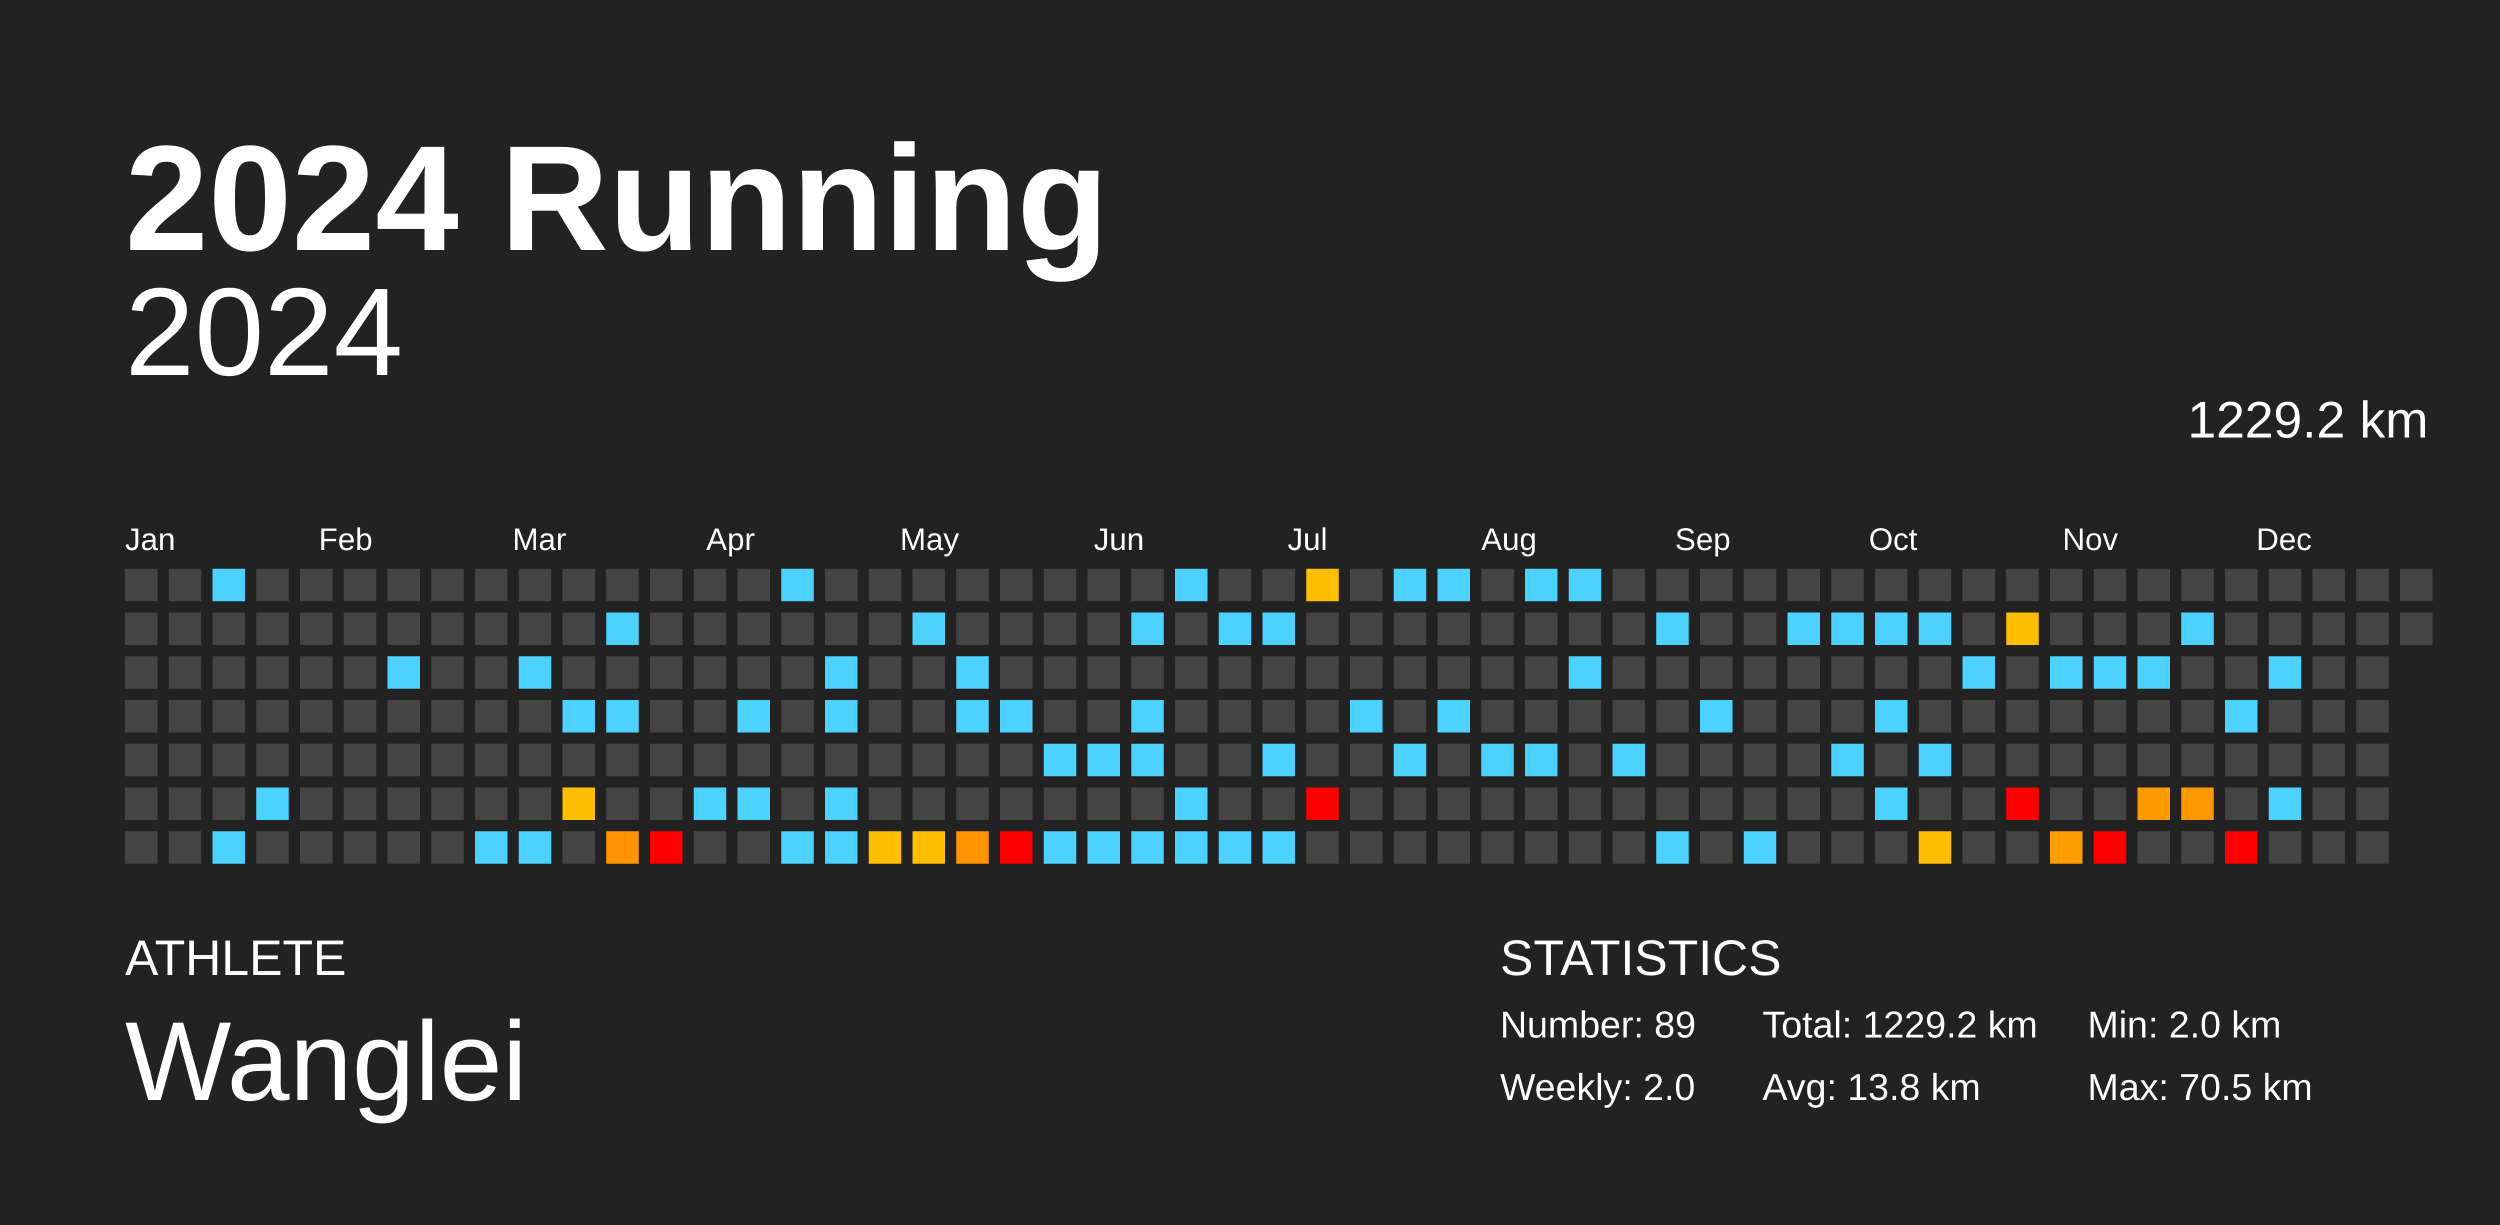
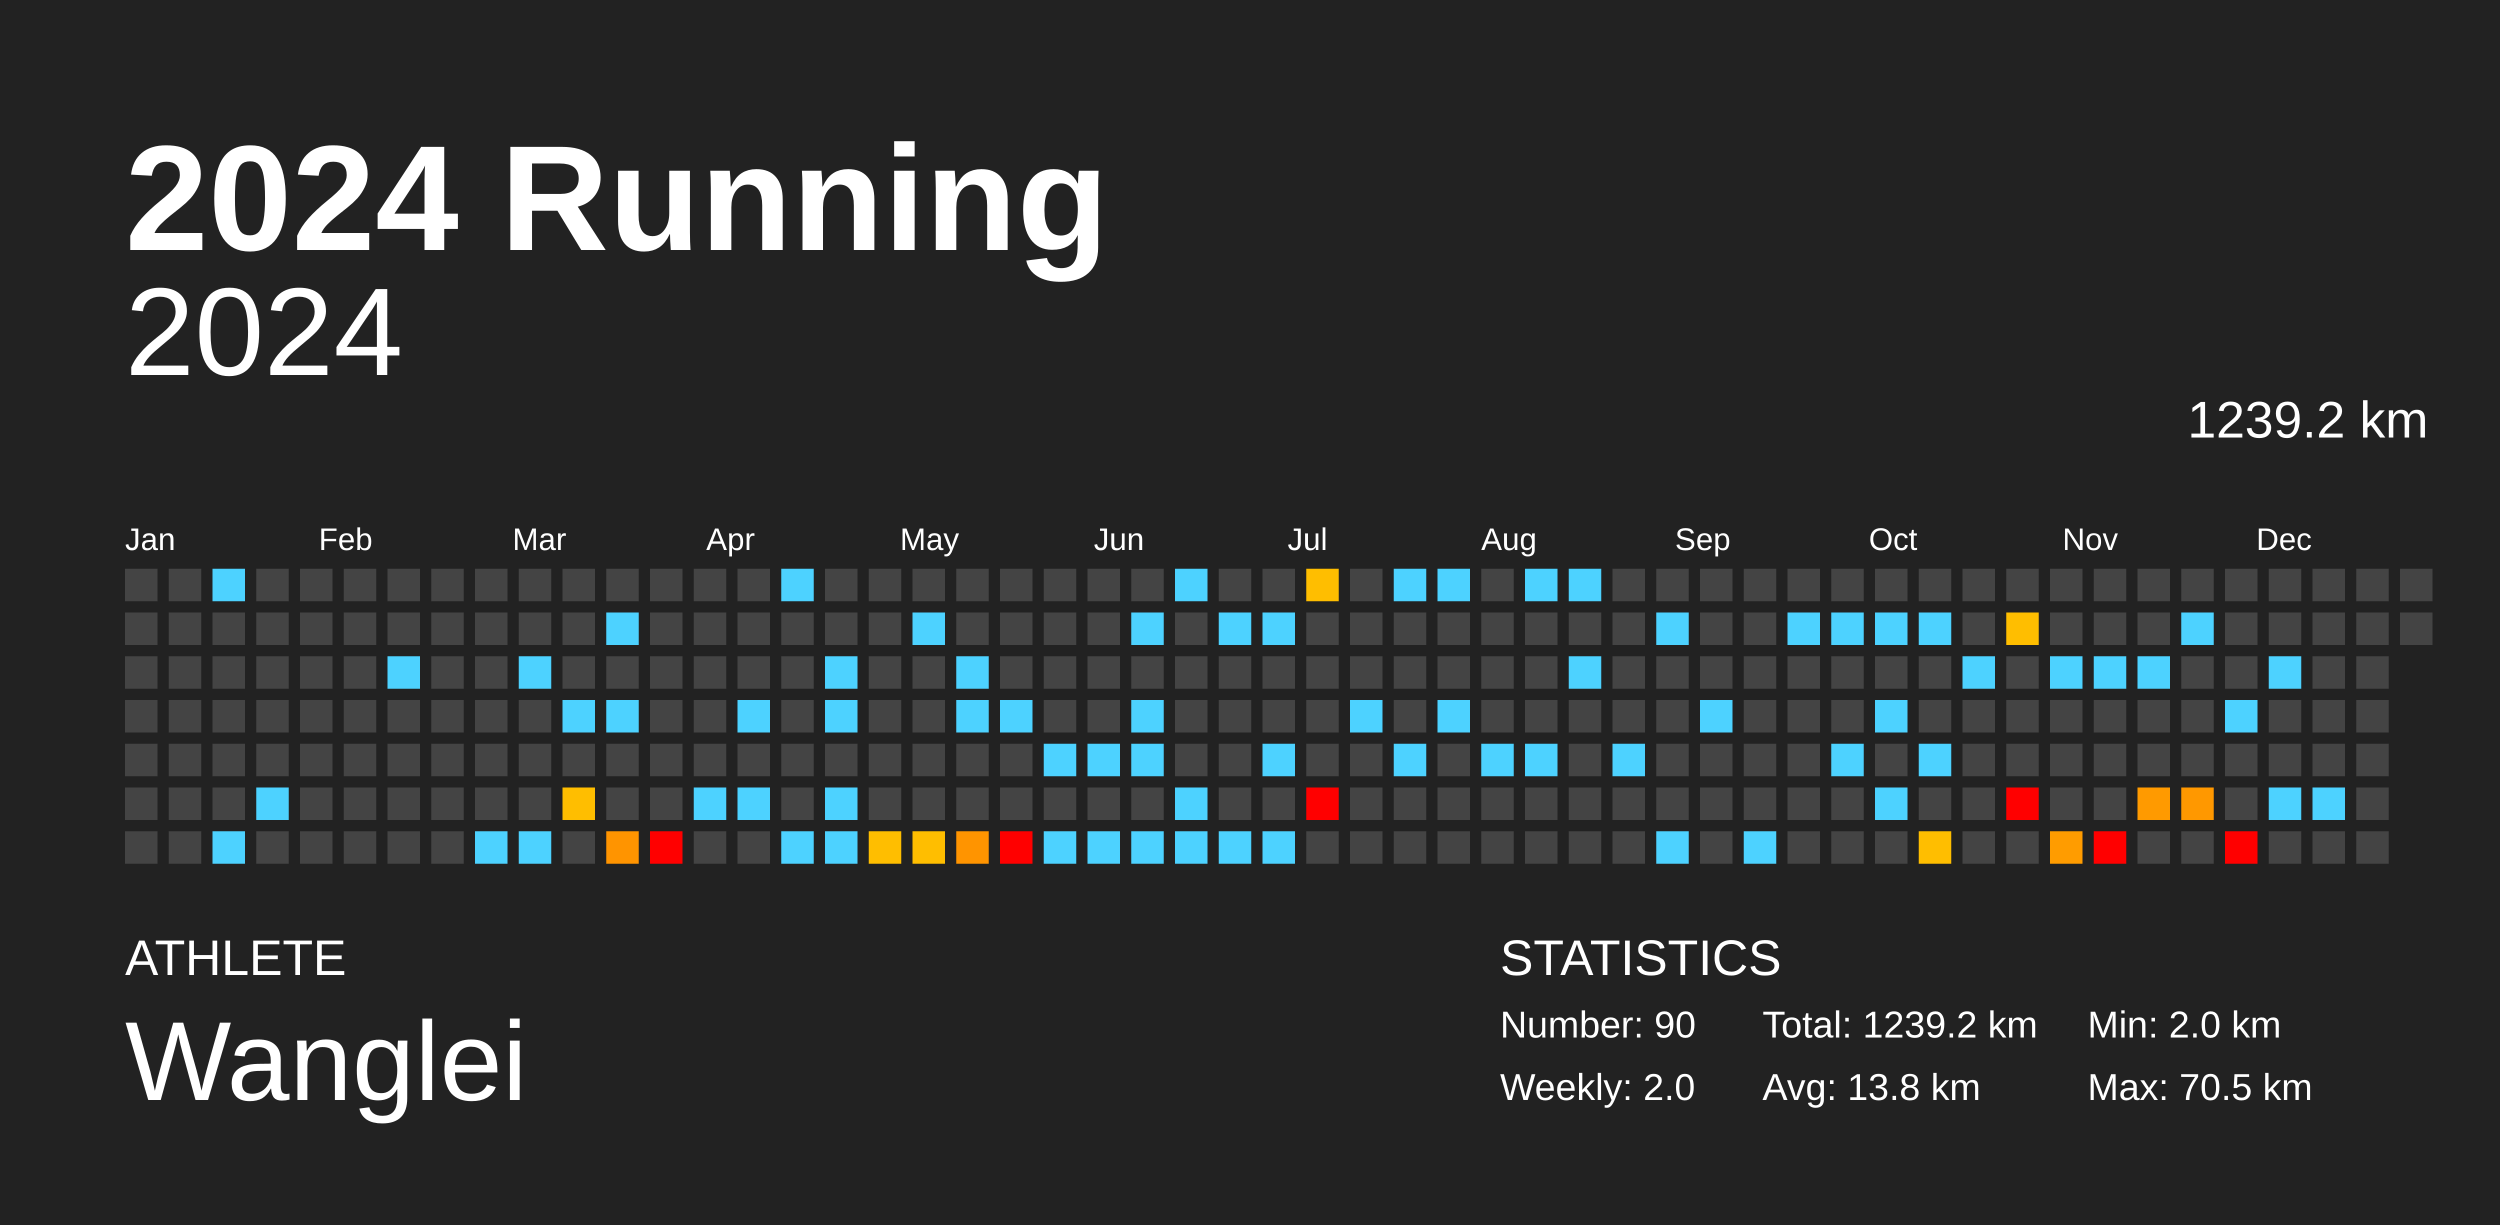
<svg xmlns="http://www.w3.org/2000/svg" baseProfile="full" height="98mm" version="1.1" viewBox="0,0,200,98" width="200mm">
  <defs />
  <rect fill="#222222" height="98" width="200" x="0" y="0" />
  <text fill="#FFFFFF" style="font-size:12px; font-family:Arial; font-weight:bold;" x="10" y="20">2024 Running</text>
  <text fill="#FFFFFF" style="font-size:4px; font-family:Arial" x="10" y="78">ATHLETE</text>
  <text fill="#FFFFFF" style="font-size:9px; font-family:Arial" x="10" y="88">Wanglei</text>
  <text fill="#FFFFFF" style="font-size:4px; font-family:Arial" x="120" y="78">STATISTICS</text>
-   <text fill="#FFFFFF" style="font-size:3px; font-family:Arial" x="120" y="83">Number: 89</text>
+   <text fill="#FFFFFF" style="font-size:3px; font-family:Arial" x="120" y="83">Number: 90</text>
  <text fill="#FFFFFF" style="font-size:3px; font-family:Arial" x="120" y="88">Weekly: 2.0</text>
-   <text fill="#FFFFFF" style="font-size:3px; font-family:Arial" x="141" y="83">Total: 1229.2 km</text>
+   <text fill="#FFFFFF" style="font-size:3px; font-family:Arial" x="141" y="83">Total: 1239.2 km</text>
  <text fill="#FFFFFF" style="font-size:3px; font-family:Arial" x="141" y="88">Avg: 13.8 km</text>
  <text fill="#FFFFFF" style="font-size:3px; font-family:Arial" x="167" y="83">Min: 2.0 km</text>
  <text fill="#FFFFFF" style="font-size:3px; font-family:Arial" x="167" y="88">Max: 70.5 km</text>
  <text alignment-baseline="hanging" fill="#FFFFFF" style="font-size:10.0px; font-family:Arial;" x="10" y="30">2024</text>
-   <text alignment-baseline="hanging" fill="#FFFFFF" style="font-size:4.125px; font-family:Arial;" x="175" y="35">1229.2 km</text>
+   <text alignment-baseline="hanging" fill="#FFFFFF" style="font-size:4.125px; font-family:Arial;" x="175" y="35">1239.2 km</text>
  <text fill="#FFFFFF" style="font-size:2.5px; font-family:Arial" x="10.0" y="44">Jan</text>
  <text fill="#FFFFFF" style="font-size:2.5px; font-family:Arial" x="25.5" y="44">Feb</text>
  <text fill="#FFFFFF" style="font-size:2.5px; font-family:Arial" x="41.0" y="44">Mar</text>
  <text fill="#FFFFFF" style="font-size:2.5px; font-family:Arial" x="56.5" y="44">Apr</text>
  <text fill="#FFFFFF" style="font-size:2.5px; font-family:Arial" x="72.0" y="44">May</text>
  <text fill="#FFFFFF" style="font-size:2.5px; font-family:Arial" x="87.5" y="44">Jun</text>
  <text fill="#FFFFFF" style="font-size:2.5px; font-family:Arial" x="103.0" y="44">Jul</text>
  <text fill="#FFFFFF" style="font-size:2.5px; font-family:Arial" x="118.5" y="44">Aug</text>
  <text fill="#FFFFFF" style="font-size:2.5px; font-family:Arial" x="134.0" y="44">Sep</text>
  <text fill="#FFFFFF" style="font-size:2.5px; font-family:Arial" x="149.5" y="44">Oct</text>
  <text fill="#FFFFFF" style="font-size:2.5px; font-family:Arial" x="165.0" y="44">Nov</text>
  <text fill="#FFFFFF" style="font-size:2.5px; font-family:Arial" x="180.5" y="44">Dec</text>
  <rect fill="#444444" height="2.6" width="2.6" x="10.0" y="45.5" />
  <rect fill="#444444" height="2.6" width="2.6" x="10.0" y="49.0" />
  <rect fill="#444444" height="2.6" width="2.6" x="10.0" y="52.5" />
  <rect fill="#444444" height="2.6" width="2.6" x="10.0" y="56.0" />
  <rect fill="#444444" height="2.6" width="2.6" x="10.0" y="59.5" />
  <rect fill="#444444" height="2.6" width="2.6" x="10.0" y="63.0" />
  <rect fill="#444444" height="2.6" width="2.6" x="10.0" y="66.5" />
  <rect fill="#444444" height="2.6" width="2.6" x="13.5" y="45.5" />
  <rect fill="#444444" height="2.6" width="2.6" x="13.5" y="49.0" />
  <rect fill="#444444" height="2.6" width="2.6" x="13.5" y="52.5" />
  <rect fill="#444444" height="2.6" width="2.6" x="13.5" y="56.0" />
  <rect fill="#444444" height="2.6" width="2.6" x="13.5" y="59.5" />
  <rect fill="#444444" height="2.6" width="2.6" x="13.5" y="63.0" />
  <rect fill="#444444" height="2.6" width="2.6" x="13.5" y="66.5" />
  <rect fill="#4dd2ff" height="2.6" width="2.6" x="17.0" y="45.5" />
  <rect fill="#444444" height="2.6" width="2.6" x="17.0" y="49.0" />
  <rect fill="#444444" height="2.6" width="2.6" x="17.0" y="52.5" />
  <rect fill="#444444" height="2.6" width="2.6" x="17.0" y="56.0" />
  <rect fill="#444444" height="2.6" width="2.6" x="17.0" y="59.5" />
  <rect fill="#444444" height="2.6" width="2.6" x="17.0" y="63.0" />
  <rect fill="#4dd2ff" height="2.6" width="2.6" x="17.0" y="66.5" />
  <rect fill="#444444" height="2.6" width="2.6" x="20.5" y="45.5" />
  <rect fill="#444444" height="2.6" width="2.6" x="20.5" y="49.0" />
  <rect fill="#444444" height="2.6" width="2.6" x="20.5" y="52.5" />
  <rect fill="#444444" height="2.6" width="2.6" x="20.5" y="56.0" />
  <rect fill="#444444" height="2.6" width="2.6" x="20.5" y="59.5" />
  <rect fill="#4dd2ff" height="2.6" width="2.6" x="20.5" y="63.0" />
  <rect fill="#444444" height="2.6" width="2.6" x="20.5" y="66.5" />
  <rect fill="#444444" height="2.6" width="2.6" x="24.0" y="45.5" />
  <rect fill="#444444" height="2.6" width="2.6" x="24.0" y="49.0" />
  <rect fill="#444444" height="2.6" width="2.6" x="24.0" y="52.5" />
  <rect fill="#444444" height="2.6" width="2.6" x="24.0" y="56.0" />
  <rect fill="#444444" height="2.6" width="2.6" x="24.0" y="59.5" />
  <rect fill="#444444" height="2.6" width="2.6" x="24.0" y="63.0" />
  <rect fill="#444444" height="2.6" width="2.6" x="24.0" y="66.5" />
  <rect fill="#444444" height="2.6" width="2.6" x="27.5" y="45.5" />
  <rect fill="#444444" height="2.6" width="2.6" x="27.5" y="49.0" />
  <rect fill="#444444" height="2.6" width="2.6" x="27.5" y="52.5" />
  <rect fill="#444444" height="2.6" width="2.6" x="27.5" y="56.0" />
  <rect fill="#444444" height="2.6" width="2.6" x="27.5" y="59.5" />
  <rect fill="#444444" height="2.6" width="2.6" x="27.5" y="63.0" />
  <rect fill="#444444" height="2.6" width="2.6" x="27.5" y="66.5" />
  <rect fill="#444444" height="2.6" width="2.6" x="31.0" y="45.5" />
  <rect fill="#444444" height="2.6" width="2.6" x="31.0" y="49.0" />
  <rect fill="#4dd2ff" height="2.6" width="2.6" x="31.0" y="52.5" />
  <rect fill="#444444" height="2.6" width="2.6" x="31.0" y="56.0" />
  <rect fill="#444444" height="2.6" width="2.6" x="31.0" y="59.5" />
  <rect fill="#444444" height="2.6" width="2.6" x="31.0" y="63.0" />
  <rect fill="#444444" height="2.6" width="2.6" x="31.0" y="66.5" />
  <rect fill="#444444" height="2.6" width="2.6" x="34.5" y="45.5" />
  <rect fill="#444444" height="2.6" width="2.6" x="34.5" y="49.0" />
  <rect fill="#444444" height="2.6" width="2.6" x="34.5" y="52.5" />
  <rect fill="#444444" height="2.6" width="2.6" x="34.5" y="56.0" />
  <rect fill="#444444" height="2.6" width="2.6" x="34.5" y="59.5" />
  <rect fill="#444444" height="2.6" width="2.6" x="34.5" y="63.0" />
  <rect fill="#444444" height="2.6" width="2.6" x="34.5" y="66.5" />
  <rect fill="#444444" height="2.6" width="2.6" x="38.0" y="45.5" />
  <rect fill="#444444" height="2.6" width="2.6" x="38.0" y="49.0" />
  <rect fill="#444444" height="2.6" width="2.6" x="38.0" y="52.5" />
  <rect fill="#444444" height="2.6" width="2.6" x="38.0" y="56.0" />
  <rect fill="#444444" height="2.6" width="2.6" x="38.0" y="59.5" />
  <rect fill="#444444" height="2.6" width="2.6" x="38.0" y="63.0" />
  <rect fill="#4dd2ff" height="2.6" width="2.6" x="38.0" y="66.5" />
  <rect fill="#444444" height="2.6" width="2.6" x="41.5" y="45.5" />
  <rect fill="#444444" height="2.6" width="2.6" x="41.5" y="49.0" />
  <rect fill="#4dd2ff" height="2.6" width="2.6" x="41.5" y="52.5" />
  <rect fill="#444444" height="2.6" width="2.6" x="41.5" y="56.0" />
  <rect fill="#444444" height="2.6" width="2.6" x="41.5" y="59.5" />
  <rect fill="#444444" height="2.6" width="2.6" x="41.5" y="63.0" />
  <rect fill="#4dd2ff" height="2.6" width="2.6" x="41.5" y="66.5" />
  <rect fill="#444444" height="2.6" width="2.6" x="45.0" y="45.5" />
  <rect fill="#444444" height="2.6" width="2.6" x="45.0" y="49.0" />
  <rect fill="#444444" height="2.6" width="2.6" x="45.0" y="52.5" />
  <rect fill="#4dd2ff" height="2.6" width="2.6" x="45.0" y="56.0" />
  <rect fill="#444444" height="2.6" width="2.6" x="45.0" y="59.5" />
  <rect fill="#ffbe00" height="2.6" width="2.6" x="45.0" y="63.0" />
  <rect fill="#444444" height="2.6" width="2.6" x="45.0" y="66.5" />
  <rect fill="#444444" height="2.6" width="2.6" x="48.5" y="45.5" />
  <rect fill="#4dd2ff" height="2.6" width="2.6" x="48.5" y="49.0" />
  <rect fill="#444444" height="2.6" width="2.6" x="48.5" y="52.5" />
  <rect fill="#4dd2ff" height="2.6" width="2.6" x="48.5" y="56.0" />
  <rect fill="#444444" height="2.6" width="2.6" x="48.5" y="59.5" />
  <rect fill="#444444" height="2.6" width="2.6" x="48.5" y="63.0" />
  <rect fill="#ff9400" height="2.6" width="2.6" x="48.5" y="66.5" />
  <rect fill="#444444" height="2.6" width="2.6" x="52.0" y="45.5" />
  <rect fill="#444444" height="2.6" width="2.6" x="52.0" y="49.0" />
  <rect fill="#444444" height="2.6" width="2.6" x="52.0" y="52.5" />
  <rect fill="#444444" height="2.6" width="2.6" x="52.0" y="56.0" />
  <rect fill="#444444" height="2.6" width="2.6" x="52.0" y="59.5" />
  <rect fill="#444444" height="2.6" width="2.6" x="52.0" y="63.0" />
  <rect fill="red" height="2.6" width="2.6" x="52.0" y="66.5" />
  <rect fill="#444444" height="2.6" width="2.6" x="55.5" y="45.5" />
  <rect fill="#444444" height="2.6" width="2.6" x="55.5" y="49.0" />
  <rect fill="#444444" height="2.6" width="2.6" x="55.5" y="52.5" />
  <rect fill="#444444" height="2.6" width="2.6" x="55.5" y="56.0" />
  <rect fill="#444444" height="2.6" width="2.6" x="55.5" y="59.5" />
  <rect fill="#4dd2ff" height="2.6" width="2.6" x="55.5" y="63.0" />
  <rect fill="#444444" height="2.6" width="2.6" x="55.5" y="66.5" />
  <rect fill="#444444" height="2.6" width="2.6" x="59.0" y="45.5" />
  <rect fill="#444444" height="2.6" width="2.6" x="59.0" y="49.0" />
  <rect fill="#444444" height="2.6" width="2.6" x="59.0" y="52.5" />
  <rect fill="#4dd2ff" height="2.6" width="2.6" x="59.0" y="56.0" />
  <rect fill="#444444" height="2.6" width="2.6" x="59.0" y="59.5" />
  <rect fill="#4dd2ff" height="2.6" width="2.6" x="59.0" y="63.0" />
  <rect fill="#444444" height="2.6" width="2.6" x="59.0" y="66.5" />
  <rect fill="#4dd2ff" height="2.6" width="2.6" x="62.5" y="45.5" />
  <rect fill="#444444" height="2.6" width="2.6" x="62.5" y="49.0" />
  <rect fill="#444444" height="2.6" width="2.6" x="62.5" y="52.5" />
  <rect fill="#444444" height="2.6" width="2.6" x="62.5" y="56.0" />
  <rect fill="#444444" height="2.6" width="2.6" x="62.5" y="59.5" />
  <rect fill="#444444" height="2.6" width="2.6" x="62.5" y="63.0" />
  <rect fill="#4dd2ff" height="2.6" width="2.6" x="62.5" y="66.5" />
  <rect fill="#444444" height="2.6" width="2.6" x="66.0" y="45.5" />
  <rect fill="#444444" height="2.6" width="2.6" x="66.0" y="49.0" />
  <rect fill="#4dd2ff" height="2.6" width="2.6" x="66.0" y="52.5" />
  <rect fill="#4dd2ff" height="2.6" width="2.6" x="66.0" y="56.0" />
  <rect fill="#444444" height="2.6" width="2.6" x="66.0" y="59.5" />
  <rect fill="#4dd2ff" height="2.6" width="2.6" x="66.0" y="63.0" />
  <rect fill="#4dd2ff" height="2.6" width="2.6" x="66.0" y="66.5" />
  <rect fill="#444444" height="2.6" width="2.6" x="69.5" y="45.5" />
  <rect fill="#444444" height="2.6" width="2.6" x="69.5" y="49.0" />
  <rect fill="#444444" height="2.6" width="2.6" x="69.5" y="52.5" />
  <rect fill="#444444" height="2.6" width="2.6" x="69.5" y="56.0" />
  <rect fill="#444444" height="2.6" width="2.6" x="69.5" y="59.5" />
  <rect fill="#444444" height="2.6" width="2.6" x="69.5" y="63.0" />
  <rect fill="#ffbe00" height="2.6" width="2.6" x="69.5" y="66.5" />
  <rect fill="#444444" height="2.6" width="2.6" x="73.0" y="45.5" />
  <rect fill="#4dd2ff" height="2.6" width="2.6" x="73.0" y="49.0" />
  <rect fill="#444444" height="2.6" width="2.6" x="73.0" y="52.5" />
  <rect fill="#444444" height="2.6" width="2.6" x="73.0" y="56.0" />
  <rect fill="#444444" height="2.6" width="2.6" x="73.0" y="59.5" />
  <rect fill="#444444" height="2.6" width="2.6" x="73.0" y="63.0" />
  <rect fill="#ffbe00" height="2.6" width="2.6" x="73.0" y="66.5" />
  <rect fill="#444444" height="2.6" width="2.6" x="76.5" y="45.5" />
  <rect fill="#444444" height="2.6" width="2.6" x="76.5" y="49.0" />
  <rect fill="#4dd2ff" height="2.6" width="2.6" x="76.5" y="52.5" />
  <rect fill="#4dd2ff" height="2.6" width="2.6" x="76.5" y="56.0" />
  <rect fill="#444444" height="2.6" width="2.6" x="76.5" y="59.5" />
  <rect fill="#444444" height="2.6" width="2.6" x="76.5" y="63.0" />
  <rect fill="#ff9400" height="2.6" width="2.6" x="76.5" y="66.5" />
  <rect fill="#444444" height="2.6" width="2.6" x="80.0" y="45.5" />
  <rect fill="#444444" height="2.6" width="2.6" x="80.0" y="49.0" />
  <rect fill="#444444" height="2.6" width="2.6" x="80.0" y="52.5" />
  <rect fill="#4dd2ff" height="2.6" width="2.6" x="80.0" y="56.0" />
  <rect fill="#444444" height="2.6" width="2.6" x="80.0" y="59.5" />
  <rect fill="#444444" height="2.6" width="2.6" x="80.0" y="63.0" />
  <rect fill="red" height="2.6" width="2.6" x="80.0" y="66.5" />
  <rect fill="#444444" height="2.6" width="2.6" x="83.5" y="45.5" />
  <rect fill="#444444" height="2.6" width="2.6" x="83.5" y="49.0" />
  <rect fill="#444444" height="2.6" width="2.6" x="83.5" y="52.5" />
  <rect fill="#444444" height="2.6" width="2.6" x="83.5" y="56.0" />
  <rect fill="#4dd2ff" height="2.6" width="2.6" x="83.5" y="59.5" />
  <rect fill="#444444" height="2.6" width="2.6" x="83.5" y="63.0" />
  <rect fill="#4dd2ff" height="2.6" width="2.6" x="83.5" y="66.5" />
  <rect fill="#444444" height="2.6" width="2.6" x="87.0" y="45.5" />
  <rect fill="#444444" height="2.6" width="2.6" x="87.0" y="49.0" />
  <rect fill="#444444" height="2.6" width="2.6" x="87.0" y="52.5" />
  <rect fill="#444444" height="2.6" width="2.6" x="87.0" y="56.0" />
  <rect fill="#4dd2ff" height="2.6" width="2.6" x="87.0" y="59.5" />
  <rect fill="#444444" height="2.6" width="2.6" x="87.0" y="63.0" />
  <rect fill="#4dd2ff" height="2.6" width="2.6" x="87.0" y="66.5" />
  <rect fill="#444444" height="2.6" width="2.6" x="90.5" y="45.5" />
  <rect fill="#4dd2ff" height="2.6" width="2.6" x="90.5" y="49.0" />
  <rect fill="#444444" height="2.6" width="2.6" x="90.5" y="52.5" />
  <rect fill="#4dd2ff" height="2.6" width="2.6" x="90.5" y="56.0" />
  <rect fill="#4dd2ff" height="2.6" width="2.6" x="90.5" y="59.5" />
  <rect fill="#444444" height="2.6" width="2.6" x="90.5" y="63.0" />
  <rect fill="#4dd2ff" height="2.6" width="2.6" x="90.5" y="66.5" />
  <rect fill="#4dd2ff" height="2.6" width="2.6" x="94.0" y="45.5" />
  <rect fill="#444444" height="2.6" width="2.6" x="94.0" y="49.0" />
  <rect fill="#444444" height="2.6" width="2.6" x="94.0" y="52.5" />
  <rect fill="#444444" height="2.6" width="2.6" x="94.0" y="56.0" />
  <rect fill="#444444" height="2.6" width="2.6" x="94.0" y="59.5" />
  <rect fill="#4dd2ff" height="2.6" width="2.6" x="94.0" y="63.0" />
  <rect fill="#4dd2ff" height="2.6" width="2.6" x="94.0" y="66.5" />
  <rect fill="#444444" height="2.6" width="2.6" x="97.5" y="45.5" />
  <rect fill="#4dd2ff" height="2.6" width="2.6" x="97.5" y="49.0" />
  <rect fill="#444444" height="2.6" width="2.6" x="97.5" y="52.5" />
  <rect fill="#444444" height="2.6" width="2.6" x="97.5" y="56.0" />
  <rect fill="#444444" height="2.6" width="2.6" x="97.5" y="59.5" />
  <rect fill="#444444" height="2.6" width="2.6" x="97.5" y="63.0" />
  <rect fill="#4dd2ff" height="2.6" width="2.6" x="97.5" y="66.5" />
  <rect fill="#444444" height="2.6" width="2.6" x="101.0" y="45.5" />
  <rect fill="#4dd2ff" height="2.6" width="2.6" x="101.0" y="49.0" />
  <rect fill="#444444" height="2.6" width="2.6" x="101.0" y="52.5" />
  <rect fill="#444444" height="2.6" width="2.6" x="101.0" y="56.0" />
  <rect fill="#4dd2ff" height="2.6" width="2.6" x="101.0" y="59.5" />
  <rect fill="#444444" height="2.6" width="2.6" x="101.0" y="63.0" />
  <rect fill="#4dd2ff" height="2.6" width="2.6" x="101.0" y="66.5" />
  <rect fill="#ffbe00" height="2.6" width="2.6" x="104.5" y="45.5" />
  <rect fill="#444444" height="2.6" width="2.6" x="104.5" y="49.0" />
  <rect fill="#444444" height="2.6" width="2.6" x="104.5" y="52.5" />
  <rect fill="#444444" height="2.6" width="2.6" x="104.5" y="56.0" />
  <rect fill="#444444" height="2.6" width="2.6" x="104.5" y="59.5" />
  <rect fill="red" height="2.6" width="2.6" x="104.5" y="63.0" />
  <rect fill="#444444" height="2.6" width="2.6" x="104.5" y="66.5" />
  <rect fill="#444444" height="2.6" width="2.6" x="108.0" y="45.5" />
  <rect fill="#444444" height="2.6" width="2.6" x="108.0" y="49.0" />
  <rect fill="#444444" height="2.6" width="2.6" x="108.0" y="52.5" />
  <rect fill="#4dd2ff" height="2.6" width="2.6" x="108.0" y="56.0" />
  <rect fill="#444444" height="2.6" width="2.6" x="108.0" y="59.5" />
  <rect fill="#444444" height="2.6" width="2.6" x="108.0" y="63.0" />
  <rect fill="#444444" height="2.6" width="2.6" x="108.0" y="66.5" />
  <rect fill="#4dd2ff" height="2.6" width="2.6" x="111.5" y="45.5" />
  <rect fill="#444444" height="2.6" width="2.6" x="111.5" y="49.0" />
  <rect fill="#444444" height="2.6" width="2.6" x="111.5" y="52.5" />
  <rect fill="#444444" height="2.6" width="2.6" x="111.5" y="56.0" />
  <rect fill="#4dd2ff" height="2.6" width="2.6" x="111.5" y="59.5" />
  <rect fill="#444444" height="2.6" width="2.6" x="111.5" y="63.0" />
  <rect fill="#444444" height="2.6" width="2.6" x="111.5" y="66.5" />
  <rect fill="#4dd2ff" height="2.6" width="2.6" x="115.0" y="45.5" />
  <rect fill="#444444" height="2.6" width="2.6" x="115.0" y="49.0" />
  <rect fill="#444444" height="2.6" width="2.6" x="115.0" y="52.5" />
  <rect fill="#4dd2ff" height="2.6" width="2.6" x="115.0" y="56.0" />
  <rect fill="#444444" height="2.6" width="2.6" x="115.0" y="59.5" />
  <rect fill="#444444" height="2.6" width="2.6" x="115.0" y="63.0" />
  <rect fill="#444444" height="2.6" width="2.6" x="115.0" y="66.5" />
  <rect fill="#444444" height="2.6" width="2.6" x="118.5" y="45.5" />
  <rect fill="#444444" height="2.6" width="2.6" x="118.5" y="49.0" />
  <rect fill="#444444" height="2.6" width="2.6" x="118.5" y="52.5" />
  <rect fill="#444444" height="2.6" width="2.6" x="118.5" y="56.0" />
  <rect fill="#4dd2ff" height="2.6" width="2.6" x="118.5" y="59.5" />
  <rect fill="#444444" height="2.6" width="2.6" x="118.5" y="63.0" />
  <rect fill="#444444" height="2.6" width="2.6" x="118.5" y="66.5" />
  <rect fill="#4dd2ff" height="2.6" width="2.6" x="122.0" y="45.5" />
  <rect fill="#444444" height="2.6" width="2.6" x="122.0" y="49.0" />
  <rect fill="#444444" height="2.6" width="2.6" x="122.0" y="52.5" />
  <rect fill="#444444" height="2.6" width="2.6" x="122.0" y="56.0" />
  <rect fill="#4dd2ff" height="2.6" width="2.6" x="122.0" y="59.5" />
  <rect fill="#444444" height="2.6" width="2.6" x="122.0" y="63.0" />
  <rect fill="#444444" height="2.6" width="2.6" x="122.0" y="66.5" />
  <rect fill="#4dd2ff" height="2.6" width="2.6" x="125.5" y="45.5" />
  <rect fill="#444444" height="2.6" width="2.6" x="125.5" y="49.0" />
  <rect fill="#4dd2ff" height="2.6" width="2.6" x="125.5" y="52.5" />
  <rect fill="#444444" height="2.6" width="2.6" x="125.5" y="56.0" />
  <rect fill="#444444" height="2.6" width="2.6" x="125.5" y="59.5" />
  <rect fill="#444444" height="2.6" width="2.6" x="125.5" y="63.0" />
  <rect fill="#444444" height="2.6" width="2.6" x="125.5" y="66.5" />
  <rect fill="#444444" height="2.6" width="2.6" x="129.0" y="45.5" />
  <rect fill="#444444" height="2.6" width="2.6" x="129.0" y="49.0" />
  <rect fill="#444444" height="2.6" width="2.6" x="129.0" y="52.5" />
  <rect fill="#444444" height="2.6" width="2.6" x="129.0" y="56.0" />
  <rect fill="#4dd2ff" height="2.6" width="2.6" x="129.0" y="59.5" />
  <rect fill="#444444" height="2.6" width="2.6" x="129.0" y="63.0" />
  <rect fill="#444444" height="2.6" width="2.6" x="129.0" y="66.5" />
  <rect fill="#444444" height="2.6" width="2.6" x="132.5" y="45.5" />
  <rect fill="#4dd2ff" height="2.6" width="2.6" x="132.5" y="49.0" />
  <rect fill="#444444" height="2.6" width="2.6" x="132.5" y="52.5" />
  <rect fill="#444444" height="2.6" width="2.6" x="132.5" y="56.0" />
  <rect fill="#444444" height="2.6" width="2.6" x="132.5" y="59.5" />
  <rect fill="#444444" height="2.6" width="2.6" x="132.5" y="63.0" />
  <rect fill="#4dd2ff" height="2.6" width="2.6" x="132.5" y="66.5" />
  <rect fill="#444444" height="2.6" width="2.6" x="136.0" y="45.5" />
  <rect fill="#444444" height="2.6" width="2.6" x="136.0" y="49.0" />
  <rect fill="#444444" height="2.6" width="2.6" x="136.0" y="52.5" />
  <rect fill="#4dd2ff" height="2.6" width="2.6" x="136.0" y="56.0" />
  <rect fill="#444444" height="2.6" width="2.6" x="136.0" y="59.5" />
  <rect fill="#444444" height="2.6" width="2.6" x="136.0" y="63.0" />
  <rect fill="#444444" height="2.6" width="2.6" x="136.0" y="66.5" />
  <rect fill="#444444" height="2.6" width="2.6" x="139.5" y="45.5" />
  <rect fill="#444444" height="2.6" width="2.6" x="139.5" y="49.0" />
  <rect fill="#444444" height="2.6" width="2.6" x="139.5" y="52.5" />
  <rect fill="#444444" height="2.6" width="2.6" x="139.5" y="56.0" />
  <rect fill="#444444" height="2.6" width="2.6" x="139.5" y="59.5" />
  <rect fill="#444444" height="2.6" width="2.6" x="139.5" y="63.0" />
  <rect fill="#4dd2ff" height="2.6" width="2.6" x="139.5" y="66.5" />
  <rect fill="#444444" height="2.6" width="2.6" x="143.0" y="45.5" />
  <rect fill="#4dd2ff" height="2.6" width="2.6" x="143.0" y="49.0" />
  <rect fill="#444444" height="2.6" width="2.6" x="143.0" y="52.5" />
  <rect fill="#444444" height="2.6" width="2.6" x="143.0" y="56.0" />
  <rect fill="#444444" height="2.6" width="2.6" x="143.0" y="59.5" />
  <rect fill="#444444" height="2.6" width="2.6" x="143.0" y="63.0" />
  <rect fill="#444444" height="2.6" width="2.6" x="143.0" y="66.5" />
  <rect fill="#444444" height="2.6" width="2.6" x="146.5" y="45.5" />
  <rect fill="#4dd2ff" height="2.6" width="2.6" x="146.5" y="49.0" />
  <rect fill="#444444" height="2.6" width="2.6" x="146.5" y="52.5" />
  <rect fill="#444444" height="2.6" width="2.6" x="146.5" y="56.0" />
  <rect fill="#4dd2ff" height="2.6" width="2.6" x="146.5" y="59.5" />
  <rect fill="#444444" height="2.6" width="2.6" x="146.5" y="63.0" />
  <rect fill="#444444" height="2.6" width="2.6" x="146.5" y="66.5" />
  <rect fill="#444444" height="2.6" width="2.6" x="150.0" y="45.5" />
  <rect fill="#4dd2ff" height="2.6" width="2.6" x="150.0" y="49.0" />
  <rect fill="#444444" height="2.6" width="2.6" x="150.0" y="52.5" />
  <rect fill="#4dd2ff" height="2.6" width="2.6" x="150.0" y="56.0" />
  <rect fill="#444444" height="2.6" width="2.6" x="150.0" y="59.5" />
  <rect fill="#4dd2ff" height="2.6" width="2.6" x="150.0" y="63.0" />
  <rect fill="#444444" height="2.6" width="2.6" x="150.0" y="66.5" />
  <rect fill="#444444" height="2.6" width="2.6" x="153.5" y="45.5" />
  <rect fill="#4dd2ff" height="2.6" width="2.6" x="153.5" y="49.0" />
  <rect fill="#444444" height="2.6" width="2.6" x="153.5" y="52.5" />
  <rect fill="#444444" height="2.6" width="2.6" x="153.5" y="56.0" />
  <rect fill="#4dd2ff" height="2.6" width="2.6" x="153.5" y="59.5" />
  <rect fill="#444444" height="2.6" width="2.6" x="153.5" y="63.0" />
  <rect fill="#ffbe00" height="2.6" width="2.6" x="153.5" y="66.5" />
  <rect fill="#444444" height="2.6" width="2.6" x="157.0" y="45.5" />
  <rect fill="#444444" height="2.6" width="2.6" x="157.0" y="49.0" />
  <rect fill="#4dd2ff" height="2.6" width="2.6" x="157.0" y="52.5" />
  <rect fill="#444444" height="2.6" width="2.6" x="157.0" y="56.0" />
  <rect fill="#444444" height="2.6" width="2.6" x="157.0" y="59.5" />
  <rect fill="#444444" height="2.6" width="2.6" x="157.0" y="63.0" />
  <rect fill="#444444" height="2.6" width="2.6" x="157.0" y="66.5" />
  <rect fill="#444444" height="2.6" width="2.6" x="160.5" y="45.5" />
  <rect fill="#ffbe00" height="2.6" width="2.6" x="160.5" y="49.0" />
  <rect fill="#444444" height="2.6" width="2.6" x="160.5" y="52.5" />
  <rect fill="#444444" height="2.6" width="2.6" x="160.5" y="56.0" />
  <rect fill="#444444" height="2.6" width="2.6" x="160.5" y="59.5" />
  <rect fill="red" height="2.6" width="2.6" x="160.5" y="63.0" />
  <rect fill="#444444" height="2.6" width="2.6" x="160.5" y="66.5" />
  <rect fill="#444444" height="2.6" width="2.6" x="164.0" y="45.5" />
  <rect fill="#444444" height="2.6" width="2.6" x="164.0" y="49.0" />
  <rect fill="#4dd2ff" height="2.6" width="2.6" x="164.0" y="52.5" />
  <rect fill="#444444" height="2.6" width="2.6" x="164.0" y="56.0" />
  <rect fill="#444444" height="2.6" width="2.6" x="164.0" y="59.5" />
  <rect fill="#444444" height="2.6" width="2.6" x="164.0" y="63.0" />
  <rect fill="#ff9c00" height="2.6" width="2.6" x="164.0" y="66.5" />
  <rect fill="#444444" height="2.6" width="2.6" x="167.5" y="45.5" />
  <rect fill="#444444" height="2.6" width="2.6" x="167.5" y="49.0" />
  <rect fill="#4dd2ff" height="2.6" width="2.6" x="167.5" y="52.5" />
  <rect fill="#444444" height="2.6" width="2.6" x="167.5" y="56.0" />
  <rect fill="#444444" height="2.6" width="2.6" x="167.5" y="59.5" />
  <rect fill="#444444" height="2.6" width="2.6" x="167.5" y="63.0" />
  <rect fill="red" height="2.6" width="2.6" x="167.5" y="66.5" />
  <rect fill="#444444" height="2.6" width="2.6" x="171.0" y="45.5" />
  <rect fill="#444444" height="2.6" width="2.6" x="171.0" y="49.0" />
  <rect fill="#4dd2ff" height="2.6" width="2.6" x="171.0" y="52.5" />
  <rect fill="#444444" height="2.6" width="2.6" x="171.0" y="56.0" />
  <rect fill="#444444" height="2.6" width="2.6" x="171.0" y="59.5" />
  <rect fill="#ff9a00" height="2.6" width="2.6" x="171.0" y="63.0" />
  <rect fill="#444444" height="2.6" width="2.6" x="171.0" y="66.5" />
  <rect fill="#444444" height="2.6" width="2.6" x="174.5" y="45.5" />
  <rect fill="#4dd2ff" height="2.6" width="2.6" x="174.5" y="49.0" />
  <rect fill="#444444" height="2.6" width="2.6" x="174.5" y="52.5" />
  <rect fill="#444444" height="2.6" width="2.6" x="174.5" y="56.0" />
  <rect fill="#444444" height="2.6" width="2.6" x="174.5" y="59.5" />
  <rect fill="#ff9800" height="2.6" width="2.6" x="174.5" y="63.0" />
  <rect fill="#444444" height="2.6" width="2.6" x="174.5" y="66.5" />
  <rect fill="#444444" height="2.6" width="2.6" x="178.0" y="45.5" />
  <rect fill="#444444" height="2.6" width="2.6" x="178.0" y="49.0" />
  <rect fill="#444444" height="2.6" width="2.6" x="178.0" y="52.5" />
  <rect fill="#4dd2ff" height="2.6" width="2.6" x="178.0" y="56.0" />
  <rect fill="#444444" height="2.6" width="2.6" x="178.0" y="59.5" />
  <rect fill="#444444" height="2.6" width="2.6" x="178.0" y="63.0" />
  <rect fill="red" height="2.6" width="2.6" x="178.0" y="66.5" />
  <rect fill="#444444" height="2.6" width="2.6" x="181.5" y="45.5" />
  <rect fill="#444444" height="2.6" width="2.6" x="181.5" y="49.0" />
  <rect fill="#4dd2ff" height="2.6" width="2.6" x="181.5" y="52.5" />
  <rect fill="#444444" height="2.6" width="2.6" x="181.5" y="56.0" />
  <rect fill="#444444" height="2.6" width="2.6" x="181.5" y="59.5" />
  <rect fill="#4dd2ff" height="2.6" width="2.6" x="181.5" y="63.0" />
  <rect fill="#444444" height="2.6" width="2.6" x="181.5" y="66.5" />
  <rect fill="#444444" height="2.6" width="2.6" x="185.0" y="45.5" />
  <rect fill="#444444" height="2.6" width="2.6" x="185.0" y="49.0" />
  <rect fill="#444444" height="2.6" width="2.6" x="185.0" y="52.5" />
  <rect fill="#444444" height="2.6" width="2.6" x="185.0" y="56.0" />
  <rect fill="#444444" height="2.6" width="2.6" x="185.0" y="59.5" />
-   <rect fill="#444444" height="2.6" width="2.6" x="185.0" y="63.0" />
+   <rect fill="#4dd2ff" height="2.6" width="2.6" x="185.0" y="63.0" />
  <rect fill="#444444" height="2.6" width="2.6" x="185.0" y="66.5" />
  <rect fill="#444444" height="2.6" width="2.6" x="188.5" y="45.5" />
  <rect fill="#444444" height="2.6" width="2.6" x="188.5" y="49.0" />
  <rect fill="#444444" height="2.6" width="2.6" x="188.5" y="52.5" />
  <rect fill="#444444" height="2.6" width="2.6" x="188.5" y="56.0" />
  <rect fill="#444444" height="2.6" width="2.6" x="188.5" y="59.5" />
  <rect fill="#444444" height="2.6" width="2.6" x="188.5" y="63.0" />
  <rect fill="#444444" height="2.6" width="2.6" x="188.5" y="66.5" />
  <rect fill="#444444" height="2.6" width="2.6" x="192.0" y="45.5" />
  <rect fill="#444444" height="2.6" width="2.6" x="192.0" y="49.0" />
</svg>
